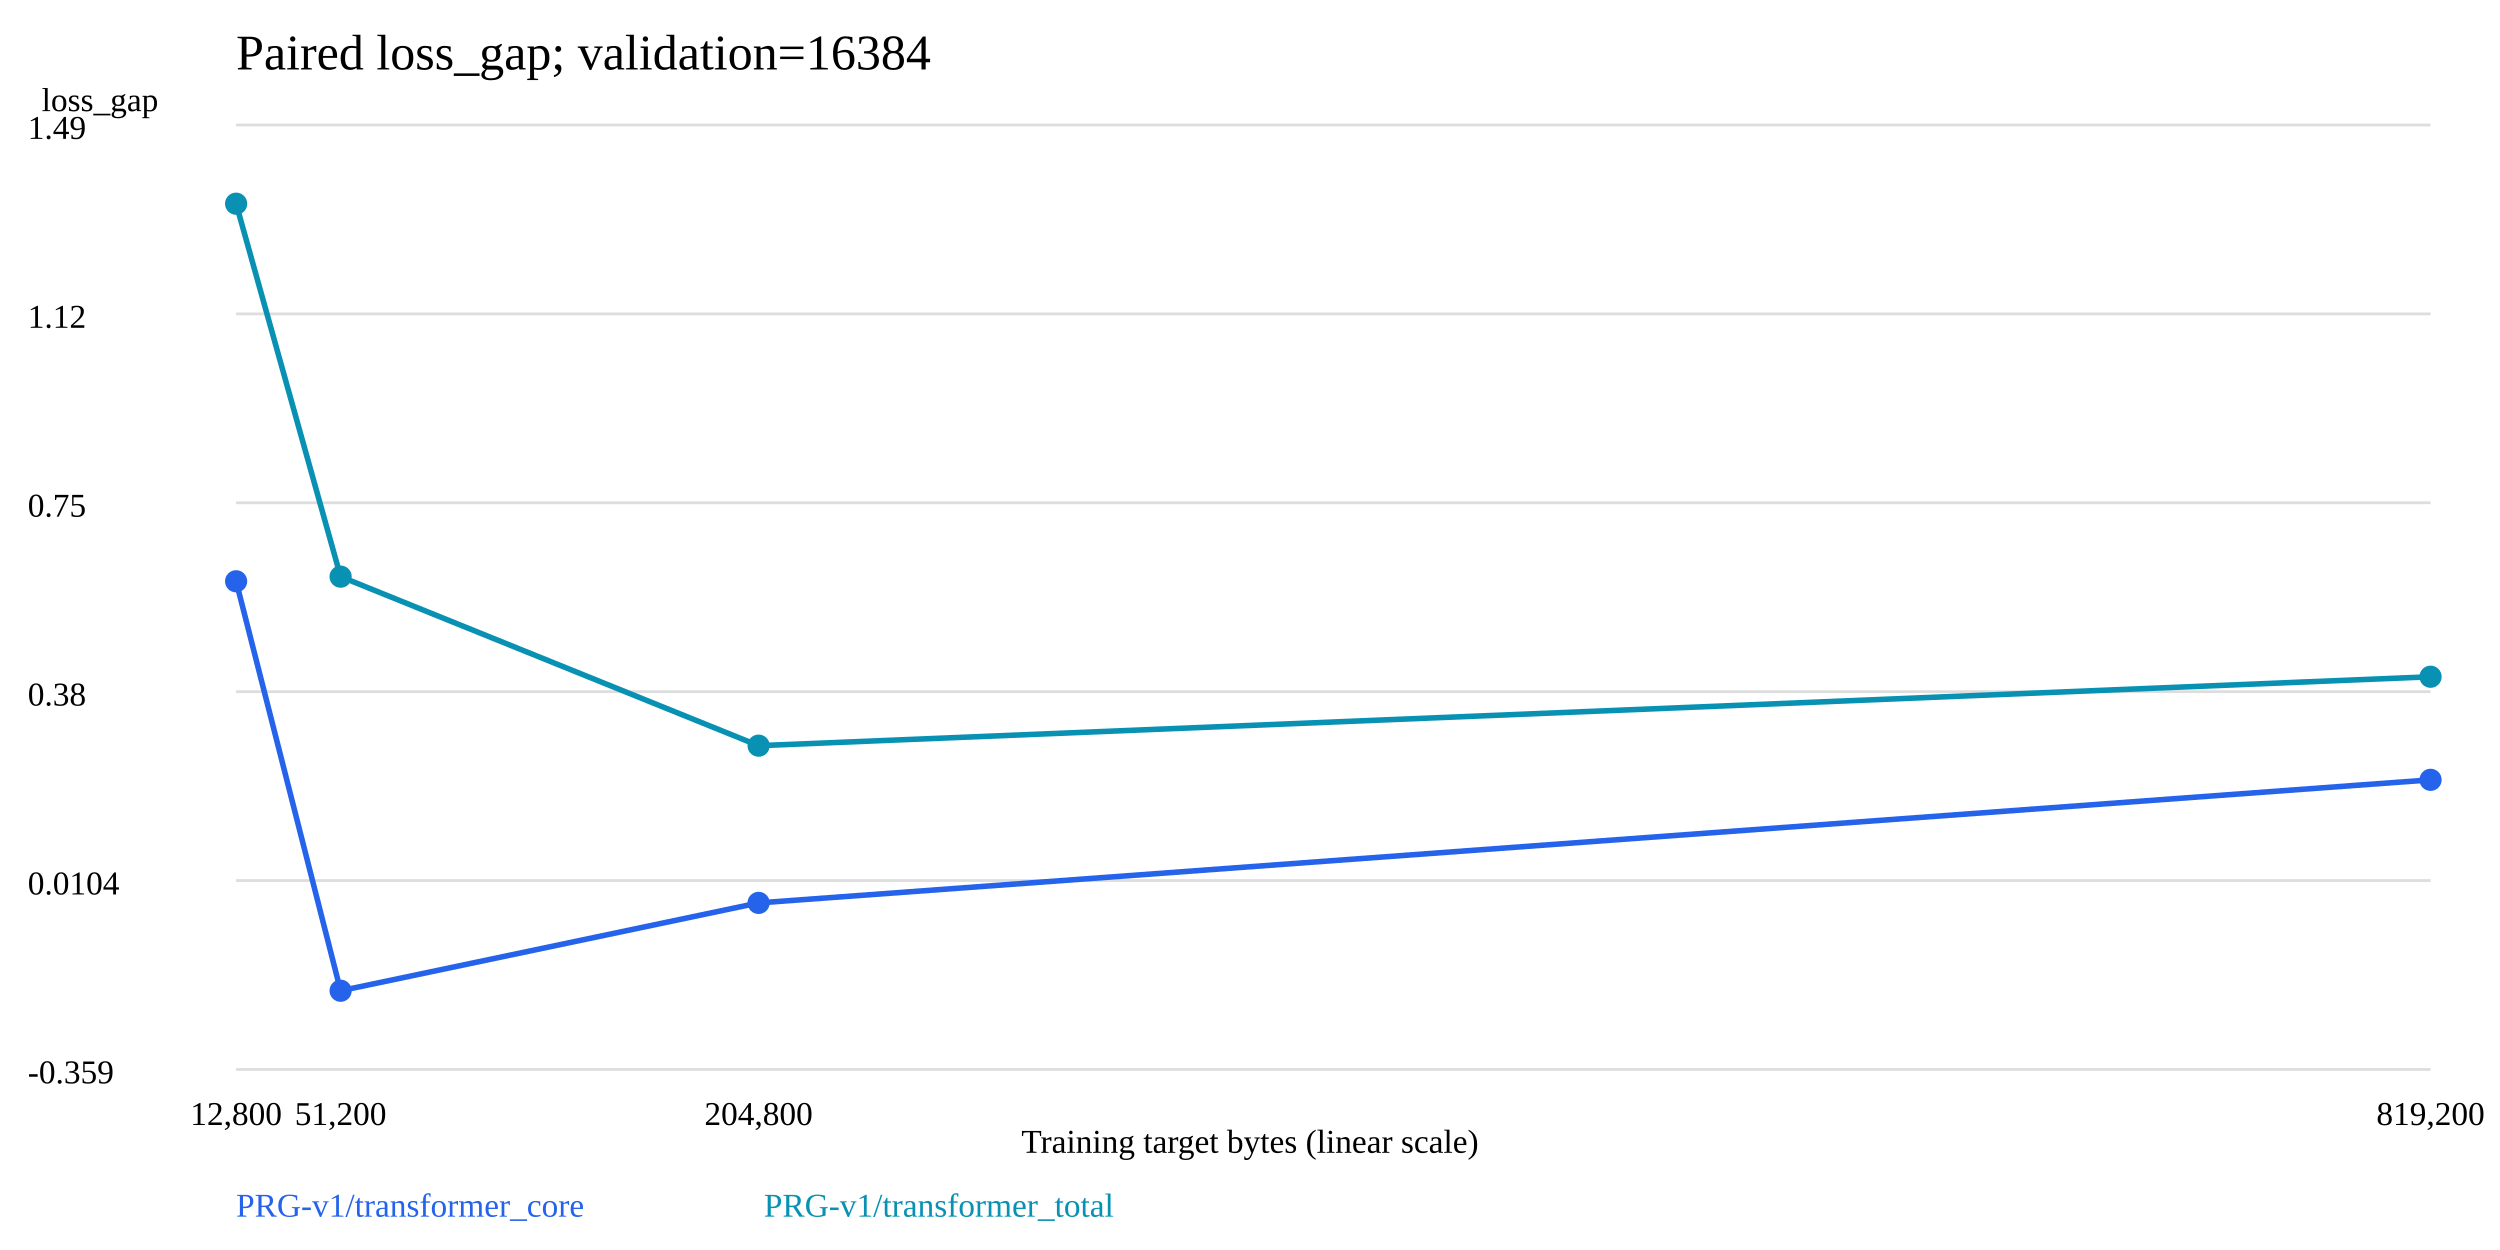
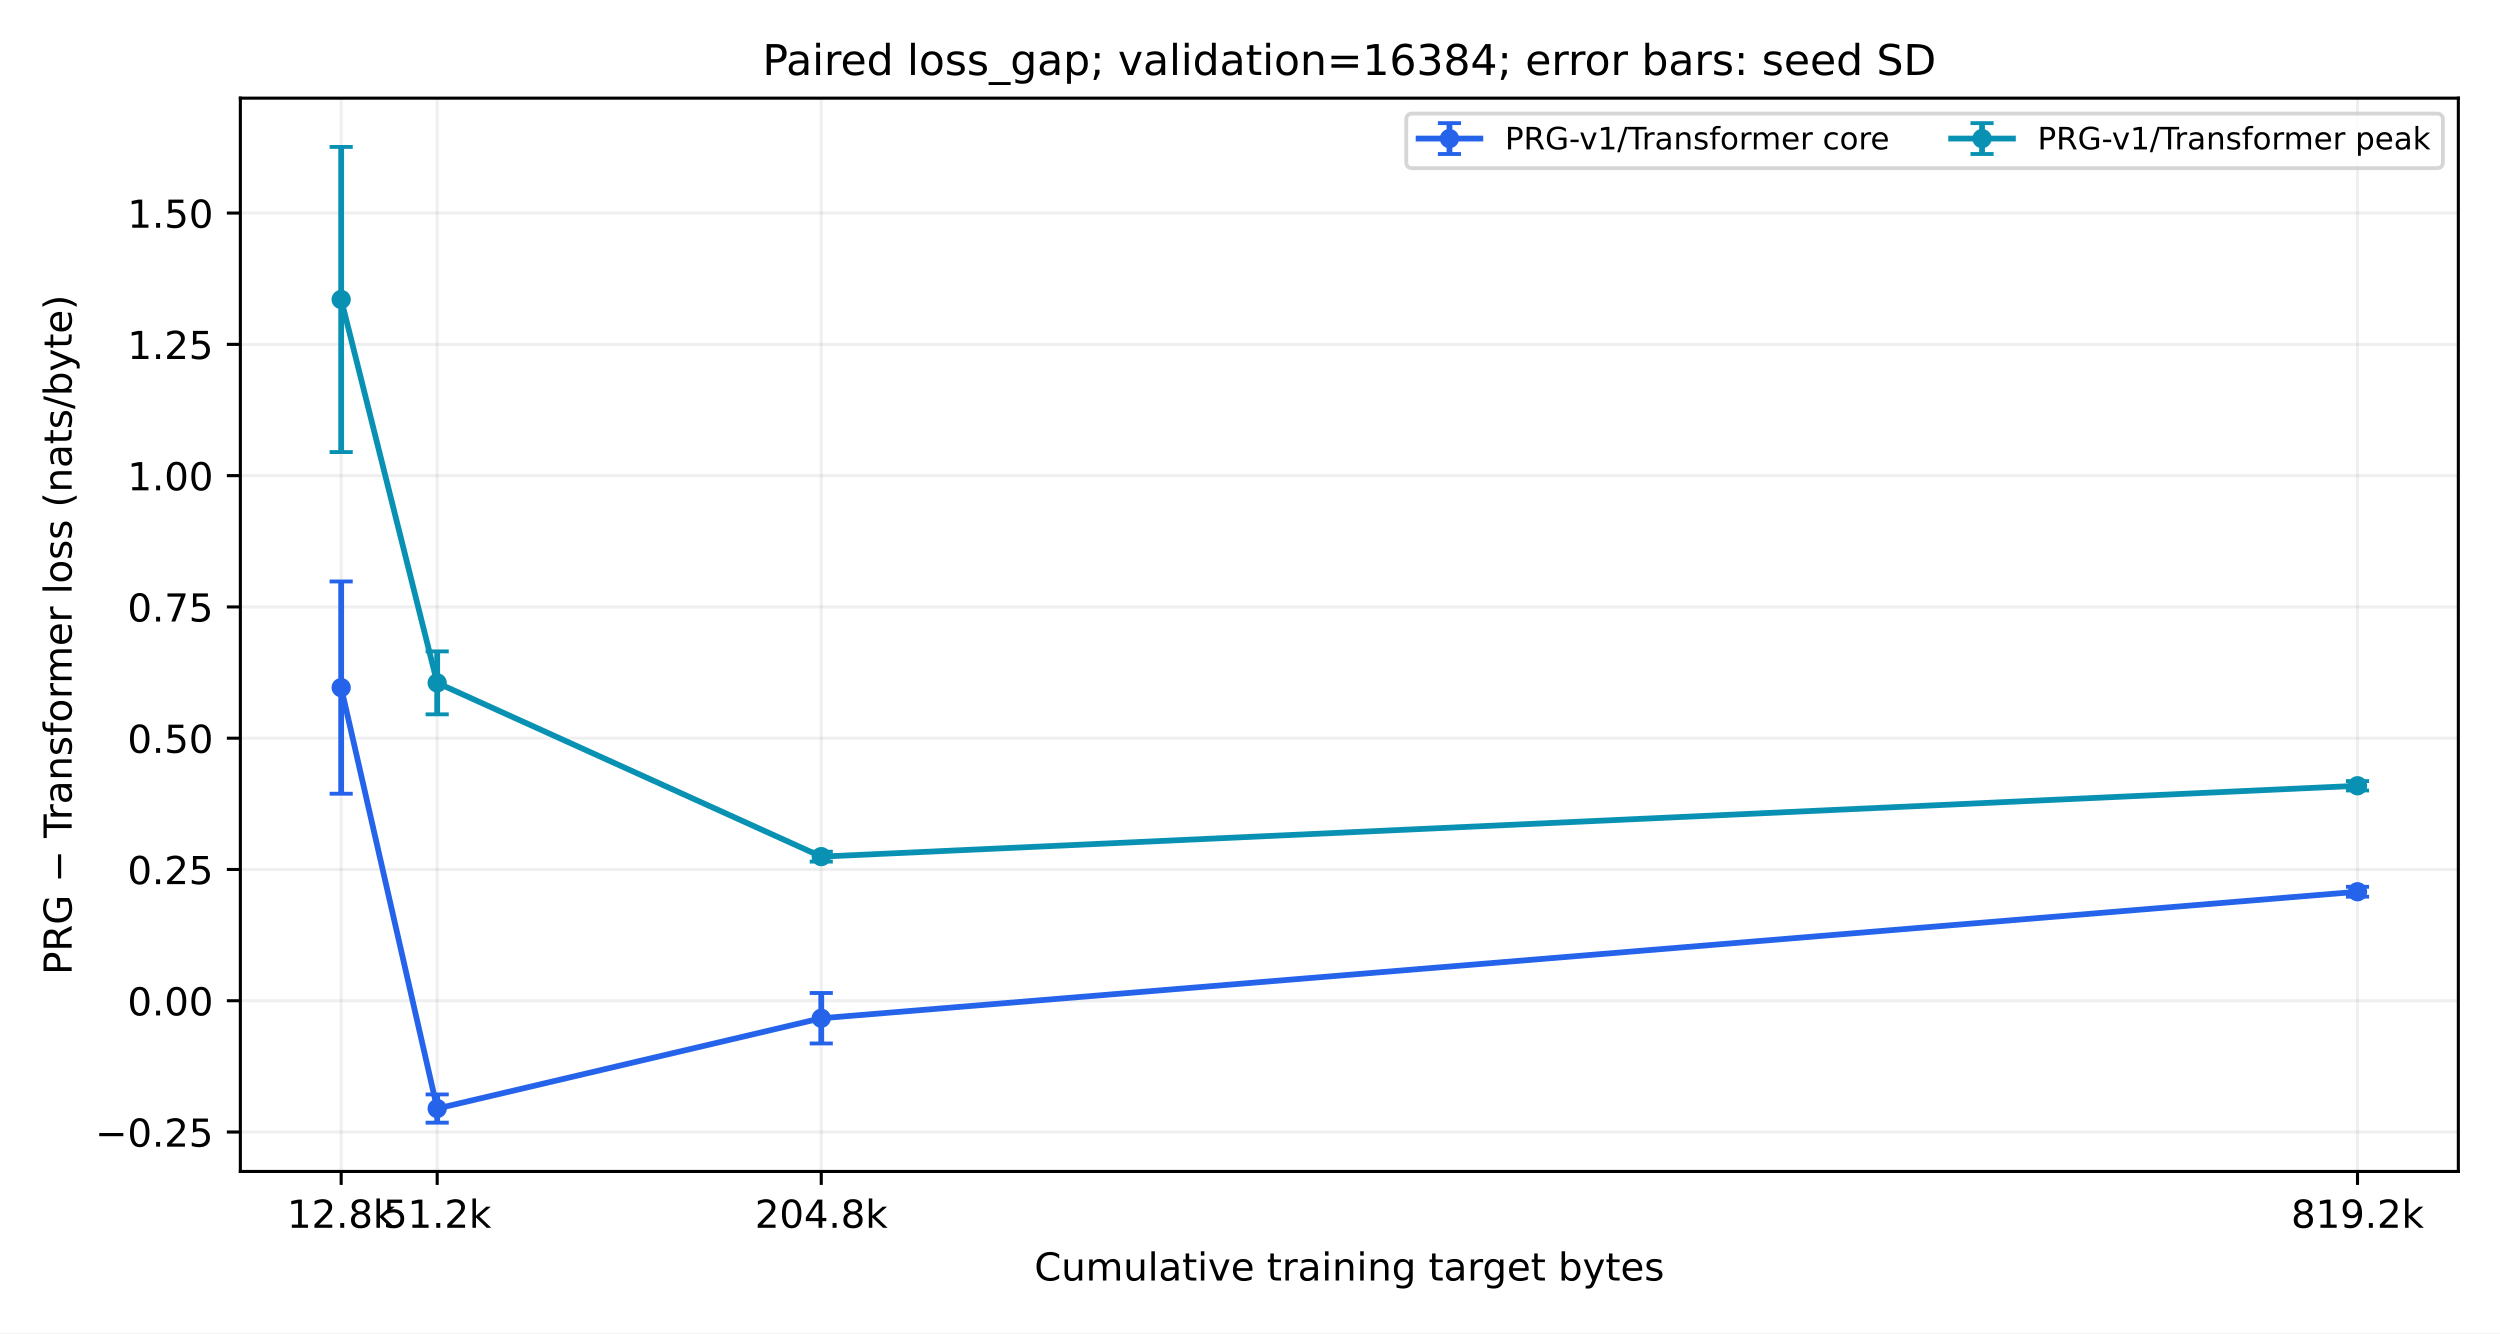
- <svg xmlns="http://www.w3.org/2000/svg" width="900" height="450" viewBox="0 0 900 450">
-   <rect width="100%" height="100%" fill="white" />
-   <text x="85" y="25" font-size="18">Paired loss_gap; validation=16384</text>
-   <line x1="85" x2="875" y1="385.0" y2="385.0" stroke="#ddd" />
-   <text x="10" y="390.0" font-size="12">-0.359</text>
-   <line x1="85" x2="875" y1="317.0" y2="317.0" stroke="#ddd" />
-   <text x="10" y="322.0" font-size="12">0.0104</text>
-   <line x1="85" x2="875" y1="249.0" y2="249.0" stroke="#ddd" />
-   <text x="10" y="254.0" font-size="12">0.38</text>
-   <line x1="85" x2="875" y1="181" y2="181" stroke="#ddd" />
-   <text x="10" y="186" font-size="12">0.75</text>
-   <line x1="85" x2="875" y1="113.0" y2="113.0" stroke="#ddd" />
-   <text x="10" y="118.0" font-size="12">1.12</text>
-   <line x1="85" x2="875" y1="45.0" y2="45.0" stroke="#ddd" />
-   <text x="10" y="50.0" font-size="12">1.49</text>
-   <text x="85.0" y="405" text-anchor="middle" font-size="12">12,800</text>
-   <text x="122.619" y="405" text-anchor="middle" font-size="12">51,200</text>
-   <text x="273.095" y="405" text-anchor="middle" font-size="12">204,800</text>
-   <text x="875.0" y="405" text-anchor="middle" font-size="12">819,200</text>
-   <polyline points="85.00,209.26 122.62,356.67 273.10,325.04 875.00,280.74" fill="none" stroke="#2563eb" stroke-width="2" />
-   <circle cx="85.0" cy="209.261" r="4" fill="#2563eb" />
-   <circle cx="122.619" cy="356.667" r="4" fill="#2563eb" />
-   <circle cx="273.095" cy="325.041" r="4" fill="#2563eb" />
-   <circle cx="875.0" cy="280.74" r="4" fill="#2563eb" />
-   <text x="85" y="438" fill="#2563eb" font-size="12">PRG-v1/transformer_core</text>
-   <polyline points="85.00,73.33 122.62,207.60 273.10,268.44 875.00,243.63" fill="none" stroke="#0891b2" stroke-width="2" />
-   <circle cx="85.0" cy="73.333" r="4" fill="#0891b2" />
-   <circle cx="122.619" cy="207.597" r="4" fill="#0891b2" />
-   <circle cx="273.095" cy="268.439" r="4" fill="#0891b2" />
-   <circle cx="875.0" cy="243.626" r="4" fill="#0891b2" />
-   <text x="275" y="438" fill="#0891b2" font-size="12">PRG-v1/transformer_total</text>
-   <text x="450" y="415" text-anchor="middle" font-size="12">Training target bytes (linear scale)</text>
-   <text x="15" y="40" font-size="12">loss_gap</text>
+ <svg xmlns="http://www.w3.org/2000/svg" xmlns:xlink="http://www.w3.org/1999/xlink" width="648pt" height="345.6pt" viewBox="0 0 648 345.6" version="1.1">
+   <defs>
+     <style type="text/css">*{stroke-linejoin: round; stroke-linecap: butt}</style>
+   </defs>
+   <g id="figure_1">
+     <g id="patch_1">
+       <path d="M 0 345.6 L 648 345.6 L 648 0 L 0 0 z " style="fill: #ffffff" />
+     </g>
+     <g id="axes_1">
+       <g id="patch_2">
+         <path d="M 62.3 303.64 L 637.2 303.64 L 637.2 25.44 L 62.3 25.44 z " style="fill: #ffffff" />
+       </g>
+       <g id="matplotlib.axis_1">
+         <g id="xtick_1">
+           <g id="line2d_1">
+             <path d="M 88.432 303.64 L 88.432 25.44 " clip-path="url(#pd8d106bb37)" style="fill: none; stroke: #b0b0b0; stroke-opacity: 0.2; stroke-width: 0.8; stroke-linecap: square" />
+           </g>
+           <g id="line2d_2">
+             <defs>
+               <path id="m1986280dcb" d="M 0 0 L 0 3.5 " style="stroke: #000000; stroke-width: 0.8" />
+             </defs>
+             <g>
+               <use xlink:href="#m1986280dcb" x="88.432" y="303.64" style="stroke: #000000; stroke-width: 0.8" />
+             </g>
+           </g>
+           <g id="text_1">
+             <text style="font-size: 10px; font-family: 'DejaVu Sans', 'Bitstream Vera Sans', 'Computer Modern Sans Serif', 'Lucida Grande', 'Verdana', 'Geneva', 'Lucid', 'Arial', 'Helvetica', 'Avant Garde', sans-serif; text-anchor: middle" x="88.432" y="318.238" transform="rotate(-0 88.43182 318.2384)">12.8k</text>
+           </g>
+         </g>
+         <g id="xtick_2">
+           <g id="line2d_3">
+             <path d="M 113.319 303.64 L 113.319 25.44 " clip-path="url(#pd8d106bb37)" style="fill: none; stroke: #b0b0b0; stroke-opacity: 0.2; stroke-width: 0.8; stroke-linecap: square" />
+           </g>
+           <g id="line2d_4">
+             <g>
+               <use xlink:href="#m1986280dcb" x="113.319" y="303.64" style="stroke: #000000; stroke-width: 0.8" />
+             </g>
+           </g>
+           <g id="text_2">
+             <text style="font-size: 10px; font-family: 'DejaVu Sans', 'Bitstream Vera Sans', 'Computer Modern Sans Serif', 'Lucida Grande', 'Verdana', 'Geneva', 'Lucid', 'Arial', 'Helvetica', 'Avant Garde', sans-serif; text-anchor: middle" x="113.319" y="318.238" transform="rotate(-0 113.3193 318.2384)">51.2k</text>
+           </g>
+         </g>
+         <g id="xtick_3">
+           <g id="line2d_5">
+             <path d="M 212.869 303.64 L 212.869 25.44 " clip-path="url(#pd8d106bb37)" style="fill: none; stroke: #b0b0b0; stroke-opacity: 0.2; stroke-width: 0.8; stroke-linecap: square" />
+           </g>
+           <g id="line2d_6">
+             <g>
+               <use xlink:href="#m1986280dcb" x="212.869" y="303.64" style="stroke: #000000; stroke-width: 0.8" />
+             </g>
+           </g>
+           <g id="text_3">
+             <text style="font-size: 10px; font-family: 'DejaVu Sans', 'Bitstream Vera Sans', 'Computer Modern Sans Serif', 'Lucida Grande', 'Verdana', 'Geneva', 'Lucid', 'Arial', 'Helvetica', 'Avant Garde', sans-serif; text-anchor: middle" x="212.869" y="318.238" transform="rotate(-0 212.869 318.2384)">204.8k</text>
+           </g>
+         </g>
+         <g id="xtick_4">
+           <g id="line2d_7">
+             <path d="M 611.068 303.64 L 611.068 25.44 " clip-path="url(#pd8d106bb37)" style="fill: none; stroke: #b0b0b0; stroke-opacity: 0.2; stroke-width: 0.8; stroke-linecap: square" />
+           </g>
+           <g id="line2d_8">
+             <g>
+               <use xlink:href="#m1986280dcb" x="611.068" y="303.64" style="stroke: #000000; stroke-width: 0.8" />
+             </g>
+           </g>
+           <g id="text_4">
+             <text style="font-size: 10px; font-family: 'DejaVu Sans', 'Bitstream Vera Sans', 'Computer Modern Sans Serif', 'Lucida Grande', 'Verdana', 'Geneva', 'Lucid', 'Arial', 'Helvetica', 'Avant Garde', sans-serif; text-anchor: middle" x="611.068" y="318.238" transform="rotate(-0 611.0682 318.2384)">819.2k</text>
+           </g>
+         </g>
+         <g id="text_5">
+           <text style="font-size: 10px; font-family: 'DejaVu Sans', 'Bitstream Vera Sans', 'Computer Modern Sans Serif', 'Lucida Grande', 'Verdana', 'Geneva', 'Lucid', 'Arial', 'Helvetica', 'Avant Garde', sans-serif; text-anchor: middle" x="349.75" y="331.917" transform="rotate(-0 349.75 331.9166)">Cumulative training target bytes</text>
+         </g>
+       </g>
+       <g id="matplotlib.axis_2">
+         <g id="ytick_1">
+           <g id="line2d_9">
+             <path d="M 62.3 293.421 L 637.2 293.421 " clip-path="url(#pd8d106bb37)" style="fill: none; stroke: #b0b0b0; stroke-opacity: 0.2; stroke-width: 0.8; stroke-linecap: square" />
+           </g>
+           <g id="line2d_10">
+             <defs>
+               <path id="mdb5ca805af" d="M 0 0 L -3.5 0 " style="stroke: #000000; stroke-width: 0.8" />
+             </defs>
+             <g>
+               <use xlink:href="#mdb5ca805af" x="62.3" y="293.421" style="stroke: #000000; stroke-width: 0.8" />
+             </g>
+           </g>
+           <g id="text_6">
+             <text style="font-size: 10px; font-family: 'DejaVu Sans', 'Bitstream Vera Sans', 'Computer Modern Sans Serif', 'Lucida Grande', 'Verdana', 'Geneva', 'Lucid', 'Arial', 'Helvetica', 'Avant Garde', sans-serif; text-anchor: end" x="55.3" y="297.221" transform="rotate(-0 55.3 297.2206)">−0.25</text>
+           </g>
+         </g>
+         <g id="ytick_2">
+           <g id="line2d_11">
+             <path d="M 62.3 259.394 L 637.2 259.394 " clip-path="url(#pd8d106bb37)" style="fill: none; stroke: #b0b0b0; stroke-opacity: 0.2; stroke-width: 0.8; stroke-linecap: square" />
+           </g>
+           <g id="line2d_12">
+             <g>
+               <use xlink:href="#mdb5ca805af" x="62.3" y="259.394" style="stroke: #000000; stroke-width: 0.8" />
+             </g>
+           </g>
+           <g id="text_7">
+             <text style="font-size: 10px; font-family: 'DejaVu Sans', 'Bitstream Vera Sans', 'Computer Modern Sans Serif', 'Lucida Grande', 'Verdana', 'Geneva', 'Lucid', 'Arial', 'Helvetica', 'Avant Garde', sans-serif; text-anchor: end" x="55.3" y="263.194" transform="rotate(-0 55.3 263.1935)">0.00</text>
+           </g>
+         </g>
+         <g id="ytick_3">
+           <g id="line2d_13">
+             <path d="M 62.3 225.367 L 637.2 225.367 " clip-path="url(#pd8d106bb37)" style="fill: none; stroke: #b0b0b0; stroke-opacity: 0.2; stroke-width: 0.8; stroke-linecap: square" />
+           </g>
+           <g id="line2d_14">
+             <g>
+               <use xlink:href="#mdb5ca805af" x="62.3" y="225.367" style="stroke: #000000; stroke-width: 0.8" />
+             </g>
+           </g>
+           <g id="text_8">
+             <text style="font-size: 10px; font-family: 'DejaVu Sans', 'Bitstream Vera Sans', 'Computer Modern Sans Serif', 'Lucida Grande', 'Verdana', 'Geneva', 'Lucid', 'Arial', 'Helvetica', 'Avant Garde', sans-serif; text-anchor: end" x="55.3" y="229.166" transform="rotate(-0 55.3 229.1665)">0.25</text>
+           </g>
+         </g>
+         <g id="ytick_4">
+           <g id="line2d_15">
+             <path d="M 62.3 191.34 L 637.2 191.34 " clip-path="url(#pd8d106bb37)" style="fill: none; stroke: #b0b0b0; stroke-opacity: 0.2; stroke-width: 0.8; stroke-linecap: square" />
+           </g>
+           <g id="line2d_16">
+             <g>
+               <use xlink:href="#mdb5ca805af" x="62.3" y="191.34" style="stroke: #000000; stroke-width: 0.8" />
+             </g>
+           </g>
+           <g id="text_9">
+             <text style="font-size: 10px; font-family: 'DejaVu Sans', 'Bitstream Vera Sans', 'Computer Modern Sans Serif', 'Lucida Grande', 'Verdana', 'Geneva', 'Lucid', 'Arial', 'Helvetica', 'Avant Garde', sans-serif; text-anchor: end" x="55.3" y="195.139" transform="rotate(-0 55.3 195.1394)">0.50</text>
+           </g>
+         </g>
+         <g id="ytick_5">
+           <g id="line2d_17">
+             <path d="M 62.3 157.313 L 637.2 157.313 " clip-path="url(#pd8d106bb37)" style="fill: none; stroke: #b0b0b0; stroke-opacity: 0.2; stroke-width: 0.8; stroke-linecap: square" />
+           </g>
+           <g id="line2d_18">
+             <g>
+               <use xlink:href="#mdb5ca805af" x="62.3" y="157.313" style="stroke: #000000; stroke-width: 0.8" />
+             </g>
+           </g>
+           <g id="text_10">
+             <text style="font-size: 10px; font-family: 'DejaVu Sans', 'Bitstream Vera Sans', 'Computer Modern Sans Serif', 'Lucida Grande', 'Verdana', 'Geneva', 'Lucid', 'Arial', 'Helvetica', 'Avant Garde', sans-serif; text-anchor: end" x="55.3" y="161.112" transform="rotate(-0 55.3 161.1123)">0.75</text>
+           </g>
+         </g>
+         <g id="ytick_6">
+           <g id="line2d_19">
+             <path d="M 62.3 123.286 L 637.2 123.286 " clip-path="url(#pd8d106bb37)" style="fill: none; stroke: #b0b0b0; stroke-opacity: 0.2; stroke-width: 0.8; stroke-linecap: square" />
+           </g>
+           <g id="line2d_20">
+             <g>
+               <use xlink:href="#mdb5ca805af" x="62.3" y="123.286" style="stroke: #000000; stroke-width: 0.8" />
+             </g>
+           </g>
+           <g id="text_11">
+             <text style="font-size: 10px; font-family: 'DejaVu Sans', 'Bitstream Vera Sans', 'Computer Modern Sans Serif', 'Lucida Grande', 'Verdana', 'Geneva', 'Lucid', 'Arial', 'Helvetica', 'Avant Garde', sans-serif; text-anchor: end" x="55.3" y="127.085" transform="rotate(-0 55.3 127.0853)">1.00</text>
+           </g>
+         </g>
+         <g id="ytick_7">
+           <g id="line2d_21">
+             <path d="M 62.3 89.259 L 637.2 89.259 " clip-path="url(#pd8d106bb37)" style="fill: none; stroke: #b0b0b0; stroke-opacity: 0.2; stroke-width: 0.8; stroke-linecap: square" />
+           </g>
+           <g id="line2d_22">
+             <g>
+               <use xlink:href="#mdb5ca805af" x="62.3" y="89.259" style="stroke: #000000; stroke-width: 0.8" />
+             </g>
+           </g>
+           <g id="text_12">
+             <text style="font-size: 10px; font-family: 'DejaVu Sans', 'Bitstream Vera Sans', 'Computer Modern Sans Serif', 'Lucida Grande', 'Verdana', 'Geneva', 'Lucid', 'Arial', 'Helvetica', 'Avant Garde', sans-serif; text-anchor: end" x="55.3" y="93.058" transform="rotate(-0 55.3 93.05823)">1.25</text>
+           </g>
+         </g>
+         <g id="ytick_8">
+           <g id="line2d_23">
+             <path d="M 62.3 55.232 L 637.2 55.232 " clip-path="url(#pd8d106bb37)" style="fill: none; stroke: #b0b0b0; stroke-opacity: 0.2; stroke-width: 0.8; stroke-linecap: square" />
+           </g>
+           <g id="line2d_24">
+             <g>
+               <use xlink:href="#mdb5ca805af" x="62.3" y="55.232" style="stroke: #000000; stroke-width: 0.8" />
+             </g>
+           </g>
+           <g id="text_13">
+             <text style="font-size: 10px; font-family: 'DejaVu Sans', 'Bitstream Vera Sans', 'Computer Modern Sans Serif', 'Lucida Grande', 'Verdana', 'Geneva', 'Lucid', 'Arial', 'Helvetica', 'Avant Garde', sans-serif; text-anchor: end" x="55.3" y="59.031" transform="rotate(-0 55.3 59.03117)">1.50</text>
+           </g>
+         </g>
+         <g id="text_14">
+           <text style="font-size: 10px; font-family: 'DejaVu Sans', 'Bitstream Vera Sans', 'Computer Modern Sans Serif', 'Lucida Grande', 'Verdana', 'Geneva', 'Lucid', 'Arial', 'Helvetica', 'Avant Garde', sans-serif; text-anchor: middle" x="18.575" y="164.54" transform="rotate(-90 18.575 164.54)">PRG − Transformer loss (nats/byte)</text>
+         </g>
+       </g>
+       <g id="LineCollection_1">
+         <path d="M 88.432 205.743 L 88.432 150.723 " clip-path="url(#pd8d106bb37)" style="fill: none; stroke: #2563eb; stroke-width: 1.5" />
+         <path d="M 113.319 290.995 L 113.319 283.676 " clip-path="url(#pd8d106bb37)" style="fill: none; stroke: #2563eb; stroke-width: 1.5" />
+         <path d="M 212.869 270.472 L 212.869 257.384 " clip-path="url(#pd8d106bb37)" style="fill: none; stroke: #2563eb; stroke-width: 1.5" />
+         <path d="M 611.068 232.414 L 611.068 229.863 " clip-path="url(#pd8d106bb37)" style="fill: none; stroke: #2563eb; stroke-width: 1.5" />
+       </g>
+       <g id="line2d_25">
+         <defs>
+           <path id="m1d0e846e0e" d="M 3 0 L -3 -0 " style="stroke: #2563eb" />
+         </defs>
+         <g clip-path="url(#pd8d106bb37)">
+           <use xlink:href="#m1d0e846e0e" x="88.432" y="205.743" style="fill: #2563eb; stroke: #2563eb" />
+           <use xlink:href="#m1d0e846e0e" x="113.319" y="290.995" style="fill: #2563eb; stroke: #2563eb" />
+           <use xlink:href="#m1d0e846e0e" x="212.869" y="270.472" style="fill: #2563eb; stroke: #2563eb" />
+           <use xlink:href="#m1d0e846e0e" x="611.068" y="232.414" style="fill: #2563eb; stroke: #2563eb" />
+         </g>
+       </g>
+       <g id="line2d_26">
+         <g clip-path="url(#pd8d106bb37)">
+           <use xlink:href="#m1d0e846e0e" x="88.432" y="150.723" style="fill: #2563eb; stroke: #2563eb" />
+           <use xlink:href="#m1d0e846e0e" x="113.319" y="283.676" style="fill: #2563eb; stroke: #2563eb" />
+           <use xlink:href="#m1d0e846e0e" x="212.869" y="257.384" style="fill: #2563eb; stroke: #2563eb" />
+           <use xlink:href="#m1d0e846e0e" x="611.068" y="229.863" style="fill: #2563eb; stroke: #2563eb" />
+         </g>
+       </g>
+       <g id="LineCollection_2">
+         <path d="M 88.432 117.169 L 88.432 38.085 " clip-path="url(#pd8d106bb37)" style="fill: none; stroke: #0891b2; stroke-width: 1.5" />
+         <path d="M 113.319 185.155 L 113.319 168.849 " clip-path="url(#pd8d106bb37)" style="fill: none; stroke: #0891b2; stroke-width: 1.5" />
+         <path d="M 212.869 223.32 L 212.869 220.748 " clip-path="url(#pd8d106bb37)" style="fill: none; stroke: #0891b2; stroke-width: 1.5" />
+         <path d="M 611.068 204.881 L 611.068 202.456 " clip-path="url(#pd8d106bb37)" style="fill: none; stroke: #0891b2; stroke-width: 1.5" />
+       </g>
+       <g id="line2d_27">
+         <defs>
+           <path id="m05fc8b4bbe" d="M 3 0 L -3 -0 " style="stroke: #0891b2" />
+         </defs>
+         <g clip-path="url(#pd8d106bb37)">
+           <use xlink:href="#m05fc8b4bbe" x="88.432" y="117.169" style="fill: #0891b2; stroke: #0891b2" />
+           <use xlink:href="#m05fc8b4bbe" x="113.319" y="185.155" style="fill: #0891b2; stroke: #0891b2" />
+           <use xlink:href="#m05fc8b4bbe" x="212.869" y="223.32" style="fill: #0891b2; stroke: #0891b2" />
+           <use xlink:href="#m05fc8b4bbe" x="611.068" y="204.881" style="fill: #0891b2; stroke: #0891b2" />
+         </g>
+       </g>
+       <g id="line2d_28">
+         <g clip-path="url(#pd8d106bb37)">
+           <use xlink:href="#m05fc8b4bbe" x="88.432" y="38.085" style="fill: #0891b2; stroke: #0891b2" />
+           <use xlink:href="#m05fc8b4bbe" x="113.319" y="168.849" style="fill: #0891b2; stroke: #0891b2" />
+           <use xlink:href="#m05fc8b4bbe" x="212.869" y="220.748" style="fill: #0891b2; stroke: #0891b2" />
+           <use xlink:href="#m05fc8b4bbe" x="611.068" y="202.456" style="fill: #0891b2; stroke: #0891b2" />
+         </g>
+       </g>
+       <g id="line2d_29">
+         <path d="M 88.432 178.233 L 113.319 287.335 L 212.869 263.928 L 611.068 231.138 " clip-path="url(#pd8d106bb37)" style="fill: none; stroke: #2563eb; stroke-width: 1.5; stroke-linecap: square" />
+         <defs>
+           <path id="mba3e8f5385" d="M 0 2 C 0.53 2 1.039 1.789 1.414 1.414 C 1.789 1.039 2 0.53 2 0 C 2 -0.53 1.789 -1.039 1.414 -1.414 C 1.039 -1.789 0.53 -2 0 -2 C -0.53 -2 -1.039 -1.789 -1.414 -1.414 C -1.789 -1.039 -2 -0.53 -2 0 C -2 0.53 -1.789 1.039 -1.414 1.414 C -1.039 1.789 -0.53 2 0 2 z " style="stroke: #2563eb" />
+         </defs>
+         <g clip-path="url(#pd8d106bb37)">
+           <use xlink:href="#mba3e8f5385" x="88.432" y="178.233" style="fill: #2563eb; stroke: #2563eb" />
+           <use xlink:href="#mba3e8f5385" x="113.319" y="287.335" style="fill: #2563eb; stroke: #2563eb" />
+           <use xlink:href="#mba3e8f5385" x="212.869" y="263.928" style="fill: #2563eb; stroke: #2563eb" />
+           <use xlink:href="#mba3e8f5385" x="611.068" y="231.138" style="fill: #2563eb; stroke: #2563eb" />
+         </g>
+       </g>
+       <g id="line2d_30">
+         <path d="M 88.432 77.627 L 113.319 177.002 L 212.869 222.034 L 611.068 203.669 " clip-path="url(#pd8d106bb37)" style="fill: none; stroke: #0891b2; stroke-width: 1.5; stroke-linecap: square" />
+         <defs>
+           <path id="m99acc8d7de" d="M 0 2 C 0.53 2 1.039 1.789 1.414 1.414 C 1.789 1.039 2 0.53 2 0 C 2 -0.53 1.789 -1.039 1.414 -1.414 C 1.039 -1.789 0.53 -2 0 -2 C -0.53 -2 -1.039 -1.789 -1.414 -1.414 C -1.789 -1.039 -2 -0.53 -2 0 C -2 0.53 -1.789 1.039 -1.414 1.414 C -1.039 1.789 -0.53 2 0 2 z " style="stroke: #0891b2" />
+         </defs>
+         <g clip-path="url(#pd8d106bb37)">
+           <use xlink:href="#m99acc8d7de" x="88.432" y="77.627" style="fill: #0891b2; stroke: #0891b2" />
+           <use xlink:href="#m99acc8d7de" x="113.319" y="177.002" style="fill: #0891b2; stroke: #0891b2" />
+           <use xlink:href="#m99acc8d7de" x="212.869" y="222.034" style="fill: #0891b2; stroke: #0891b2" />
+           <use xlink:href="#m99acc8d7de" x="611.068" y="203.669" style="fill: #0891b2; stroke: #0891b2" />
+         </g>
+       </g>
+       <g id="patch_3">
+         <path d="M 62.3 303.64 L 62.3 25.44 " style="fill: none; stroke: #000000; stroke-width: 0.8; stroke-linejoin: miter; stroke-linecap: square" />
+       </g>
+       <g id="patch_4">
+         <path d="M 637.2 303.64 L 637.2 25.44 " style="fill: none; stroke: #000000; stroke-width: 0.8; stroke-linejoin: miter; stroke-linecap: square" />
+       </g>
+       <g id="patch_5">
+         <path d="M 62.3 303.64 L 637.2 303.64 " style="fill: none; stroke: #000000; stroke-width: 0.8; stroke-linejoin: miter; stroke-linecap: square" />
+       </g>
+       <g id="patch_6">
+         <path d="M 62.3 25.44 L 637.2 25.44 " style="fill: none; stroke: #000000; stroke-width: 0.8; stroke-linejoin: miter; stroke-linecap: square" />
+       </g>
+       <g id="text_15">
+         <text style="font-size: 11px; font-family: 'DejaVu Sans', 'Bitstream Vera Sans', 'Computer Modern Sans Serif', 'Lucida Grande', 'Verdana', 'Geneva', 'Lucid', 'Arial', 'Helvetica', 'Avant Garde', sans-serif; text-anchor: middle" x="349.75" y="19.44" transform="rotate(-0 349.75 19.44)">Paired loss_gap; validation=16384; error bars: seed SD</text>
+       </g>
+       <g id="legend_1">
+         <g id="patch_7">
+           <path d="M 366.101 43.583 L 631.6 43.583 Q 633.2 43.583 633.2 41.983 L 633.2 31.04 Q 633.2 29.44 631.6 29.44 L 366.101 29.44 Q 364.501 29.44 364.501 31.04 L 364.501 41.983 Q 364.501 43.583 366.101 43.583 z " style="fill: #ffffff; opacity: 0.8; stroke: #cccccc; stroke-linejoin: miter" />
+         </g>
+         <g id="LineCollection_3">
+           <path d="M 375.701 39.919 L 375.701 31.919 " style="fill: none; stroke: #2563eb; stroke-width: 1.5" />
+         </g>
+         <g id="line2d_31">
+           <g>
+             <use xlink:href="#m1d0e846e0e" x="375.701" y="39.919" style="fill: #2563eb; stroke: #2563eb" />
+           </g>
+         </g>
+         <g id="line2d_32">
+           <g>
+             <use xlink:href="#m1d0e846e0e" x="375.701" y="31.919" style="fill: #2563eb; stroke: #2563eb" />
+           </g>
+         </g>
+         <g id="line2d_33">
+           <path d="M 367.701 35.919 L 383.701 35.919 " style="fill: none; stroke: #2563eb; stroke-width: 1.5; stroke-linecap: square" />
+         </g>
+         <g id="line2d_34">
+           <g>
+             <use xlink:href="#mba3e8f5385" x="375.701" y="35.919" style="fill: #2563eb; stroke: #2563eb" />
+           </g>
+         </g>
+         <g id="text_16">
+           <text style="font-size: 8px; font-family: 'DejaVu Sans', 'Bitstream Vera Sans', 'Computer Modern Sans Serif', 'Lucida Grande', 'Verdana', 'Geneva', 'Lucid', 'Arial', 'Helvetica', 'Avant Garde', sans-serif; text-anchor: start" x="390.101" y="38.719" transform="rotate(-0 390.1012 38.71875)">PRG-v1/Transformer core</text>
+         </g>
+         <g id="LineCollection_4">
+           <path d="M 513.745 39.919 L 513.745 31.919 " style="fill: none; stroke: #0891b2; stroke-width: 1.5" />
+         </g>
+         <g id="line2d_35">
+           <g>
+             <use xlink:href="#m05fc8b4bbe" x="513.745" y="39.919" style="fill: #0891b2; stroke: #0891b2" />
+           </g>
+         </g>
+         <g id="line2d_36">
+           <g>
+             <use xlink:href="#m05fc8b4bbe" x="513.745" y="31.919" style="fill: #0891b2; stroke: #0891b2" />
+           </g>
+         </g>
+         <g id="line2d_37">
+           <path d="M 505.745 35.919 L 521.745 35.919 " style="fill: none; stroke: #0891b2; stroke-width: 1.5; stroke-linecap: square" />
+         </g>
+         <g id="line2d_38">
+           <g>
+             <use xlink:href="#m99acc8d7de" x="513.745" y="35.919" style="fill: #0891b2; stroke: #0891b2" />
+           </g>
+         </g>
+         <g id="text_17">
+           <text style="font-size: 8px; font-family: 'DejaVu Sans', 'Bitstream Vera Sans', 'Computer Modern Sans Serif', 'Lucida Grande', 'Verdana', 'Geneva', 'Lucid', 'Arial', 'Helvetica', 'Avant Garde', sans-serif; text-anchor: start" x="528.145" y="38.719" transform="rotate(-0 528.145 38.71875)">PRG-v1/Transformer peak</text>
+         </g>
+       </g>
+     </g>
+   </g>
+   <defs>
+     <clipPath id="pd8d106bb37">
+       <rect x="62.3" y="25.44" width="574.9" height="278.2" />
+     </clipPath>
+   </defs>
</svg>
